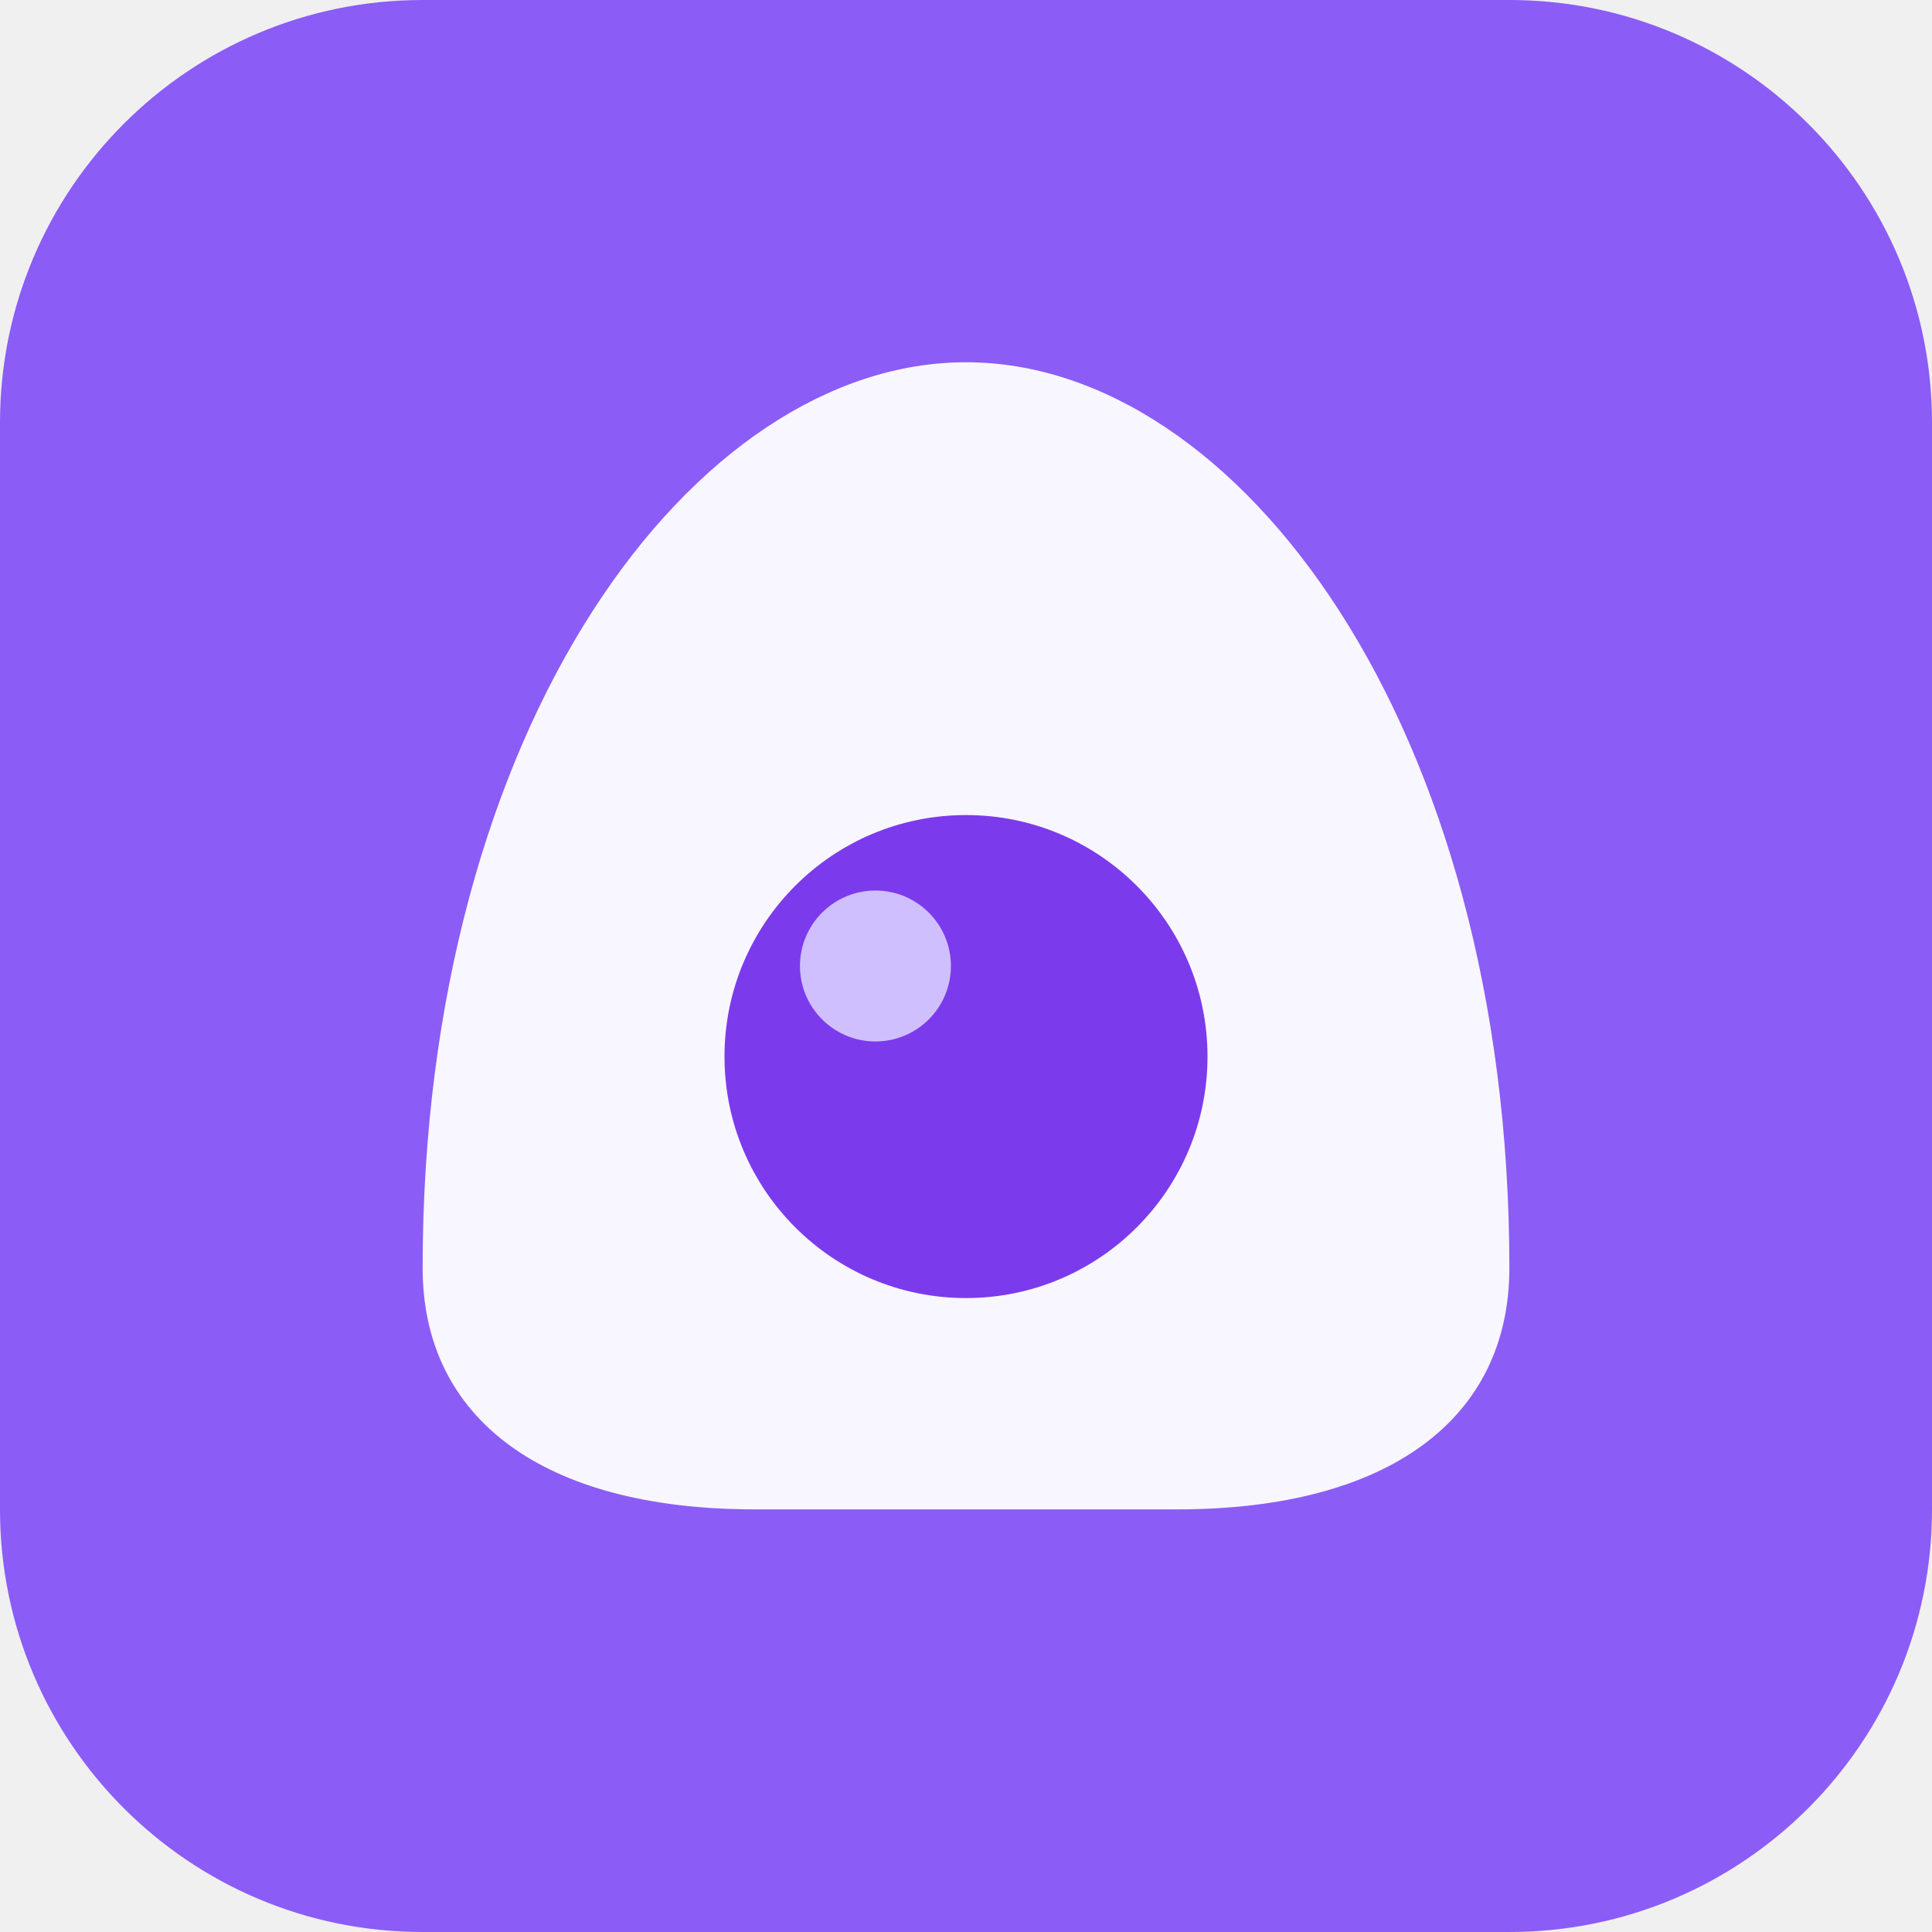
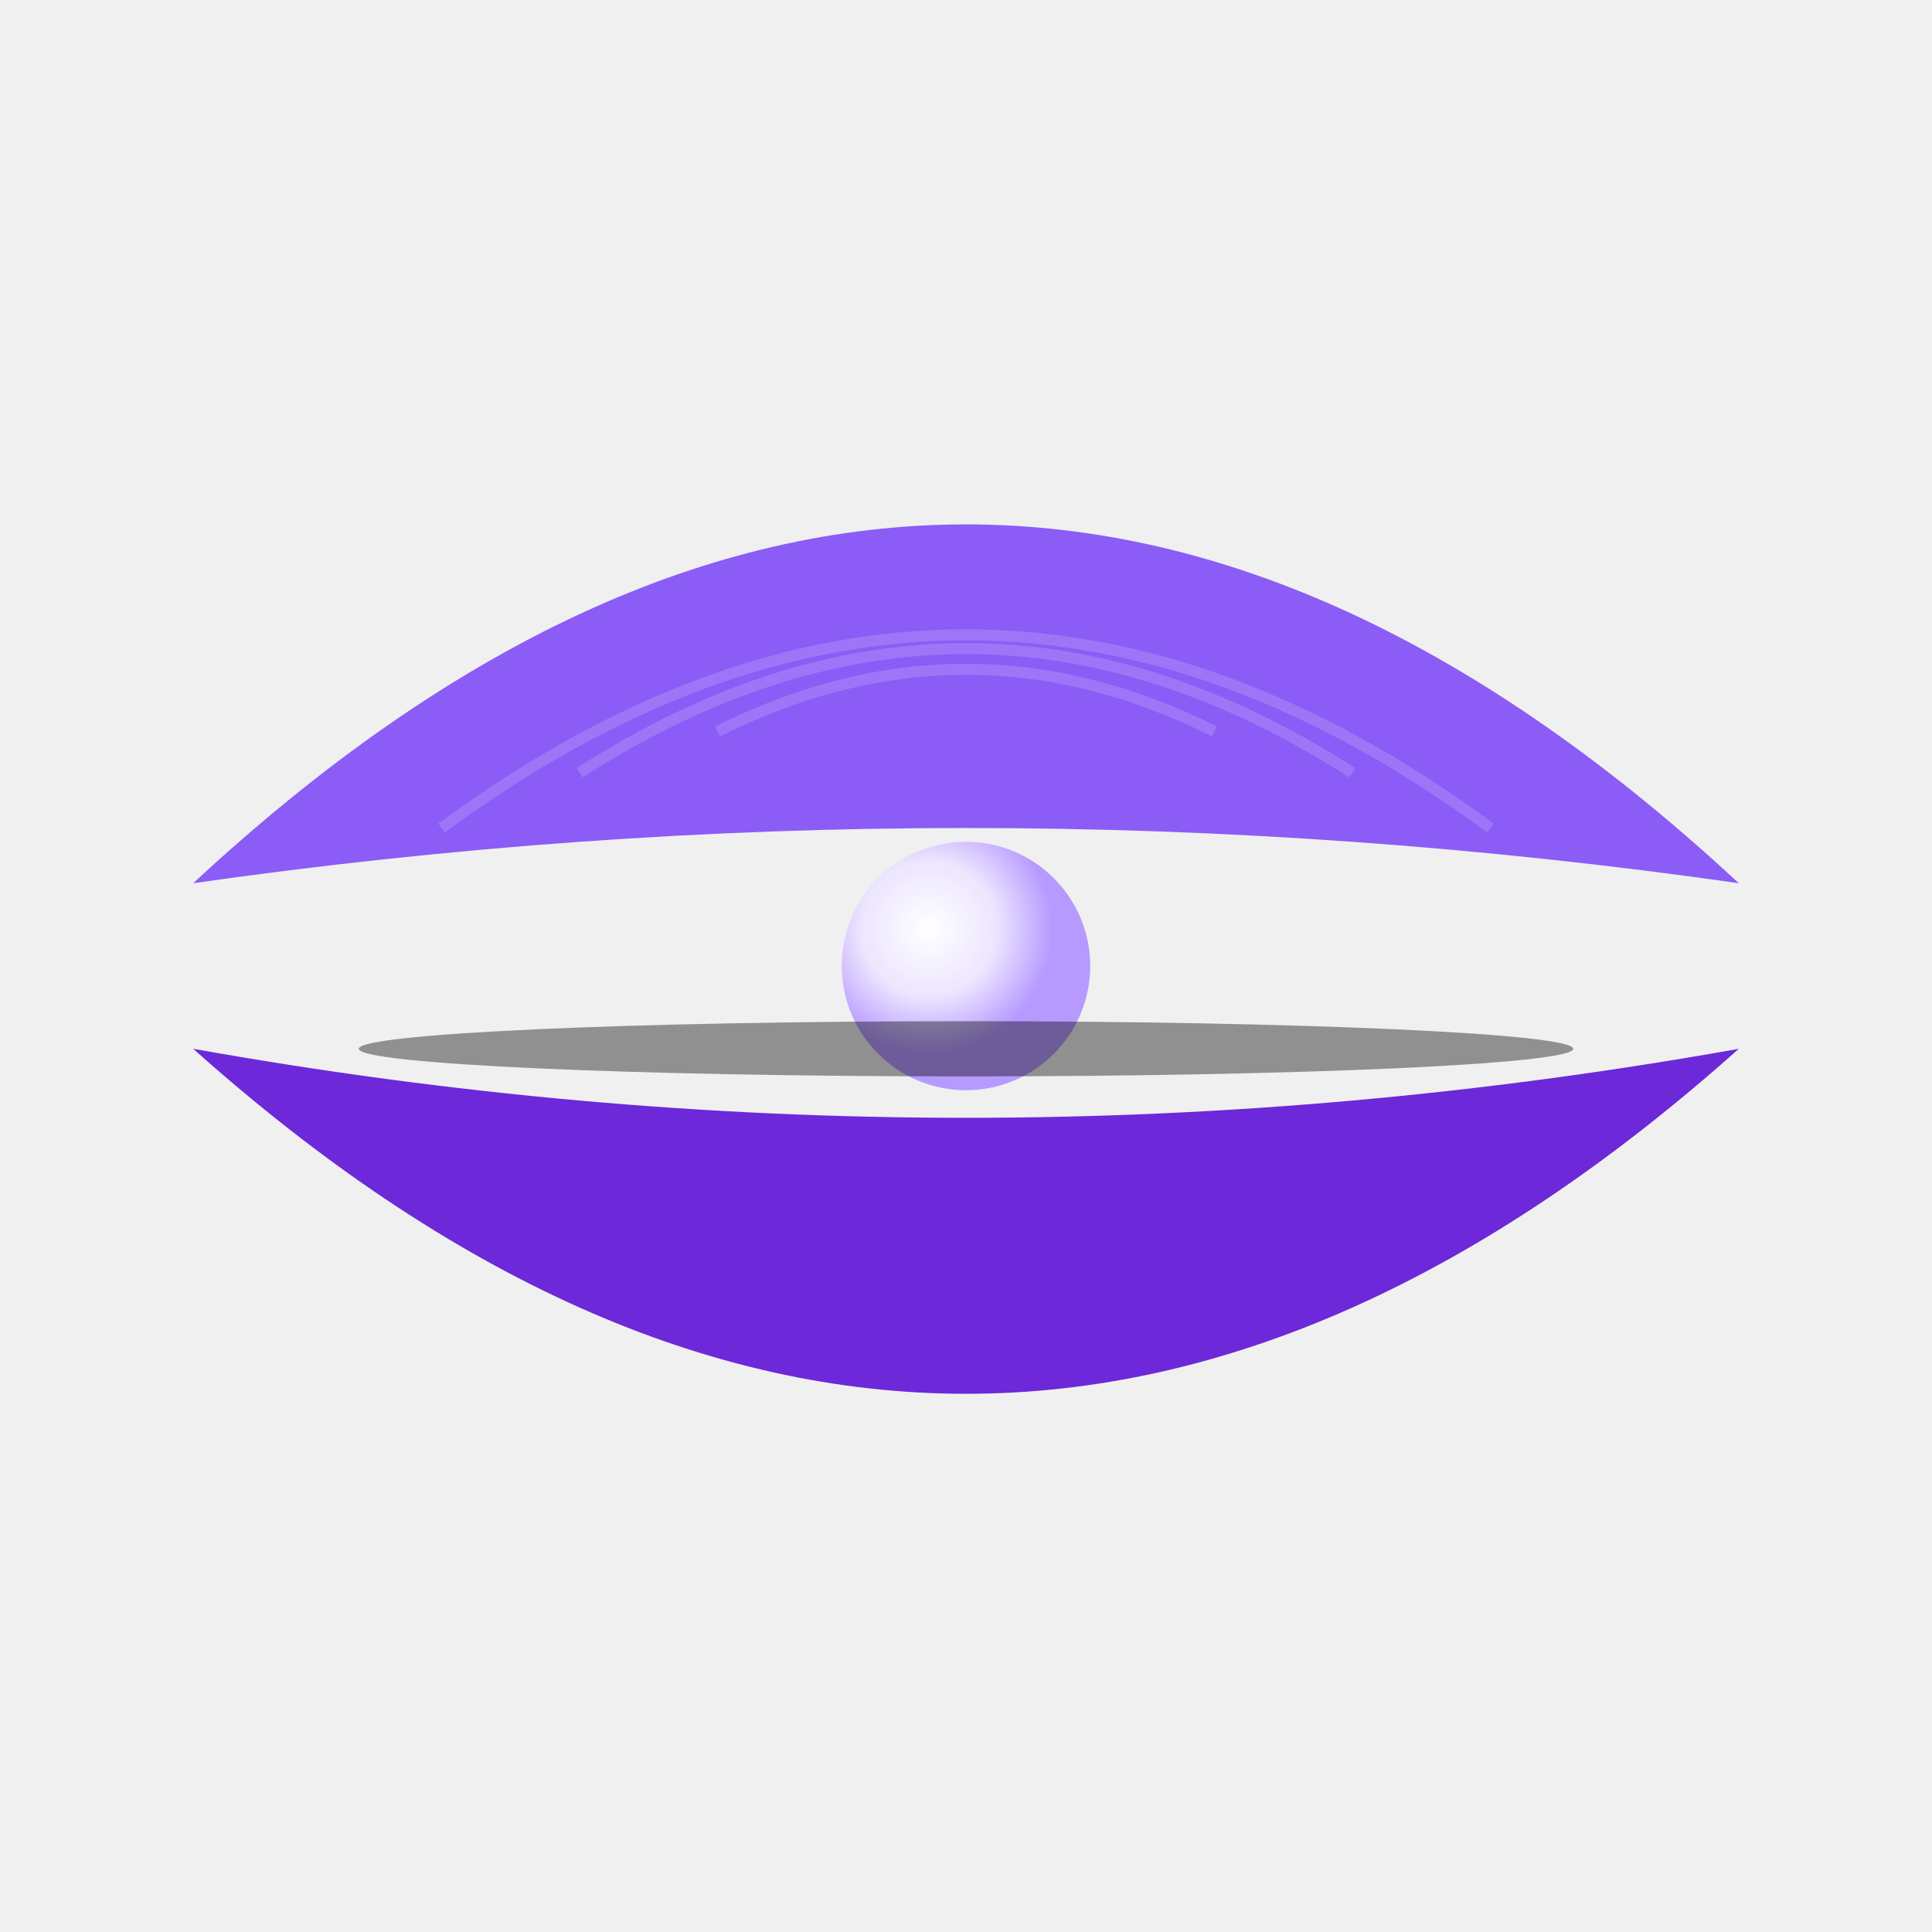
- <svg xmlns="http://www.w3.org/2000/svg" viewBox="0 0 64 64" role="img" aria-label="Oysters Market">
-   <rect width="64" height="64" rx="14" fill="#8b5cf6" />
-   <path d="M14 42c0-18 9-30 18-30s18 12 18 30c0 5-4 8-11 8H25c-7 0-11-3-11-8Z" fill="#f8f6ff" />
-   <circle cx="32" cy="35" r="8" fill="#7c3aed" />
-   <circle cx="29" cy="32" r="2.5" fill="#d4c5ff" opacity=".95" />
+ <svg xmlns="http://www.w3.org/2000/svg" viewBox="0 0 140 140" role="img" aria-label="Oysters Market">
+   <defs>
+     <radialGradient id="pearl" cx="35%" cy="35%">
+       <stop offset="0%" stop-color="#ffffff" />
+       <stop offset="55%" stop-color="#ece5ff" />
+       <stop offset="100%" stop-color="#b69aff" />
+     </radialGradient>
+   </defs>
+   <path d="M14 64 Q70 12 126 64 Q70 56 14 64 Z" fill="#8b5cf6" />
+   <path d="M14 76 Q70 126 126 76 Q70 86 14 76 Z" fill="#6d28d9" />
+   <circle cx="70" cy="70" r="9" fill="url(#pearl)" />
+   <ellipse cx="70" cy="76" rx="44" ry="2" fill="#000000" opacity=".4" />
+   <g stroke="#ffffff" stroke-width=".8" fill="none" opacity=".16">
+     <path d="M32 60 Q70 32 108 60" />
+     <path d="M42 56 Q70 38 98 56" />
+     <path d="M52 53 Q70 44 88 53" />
+   </g>
</svg>
